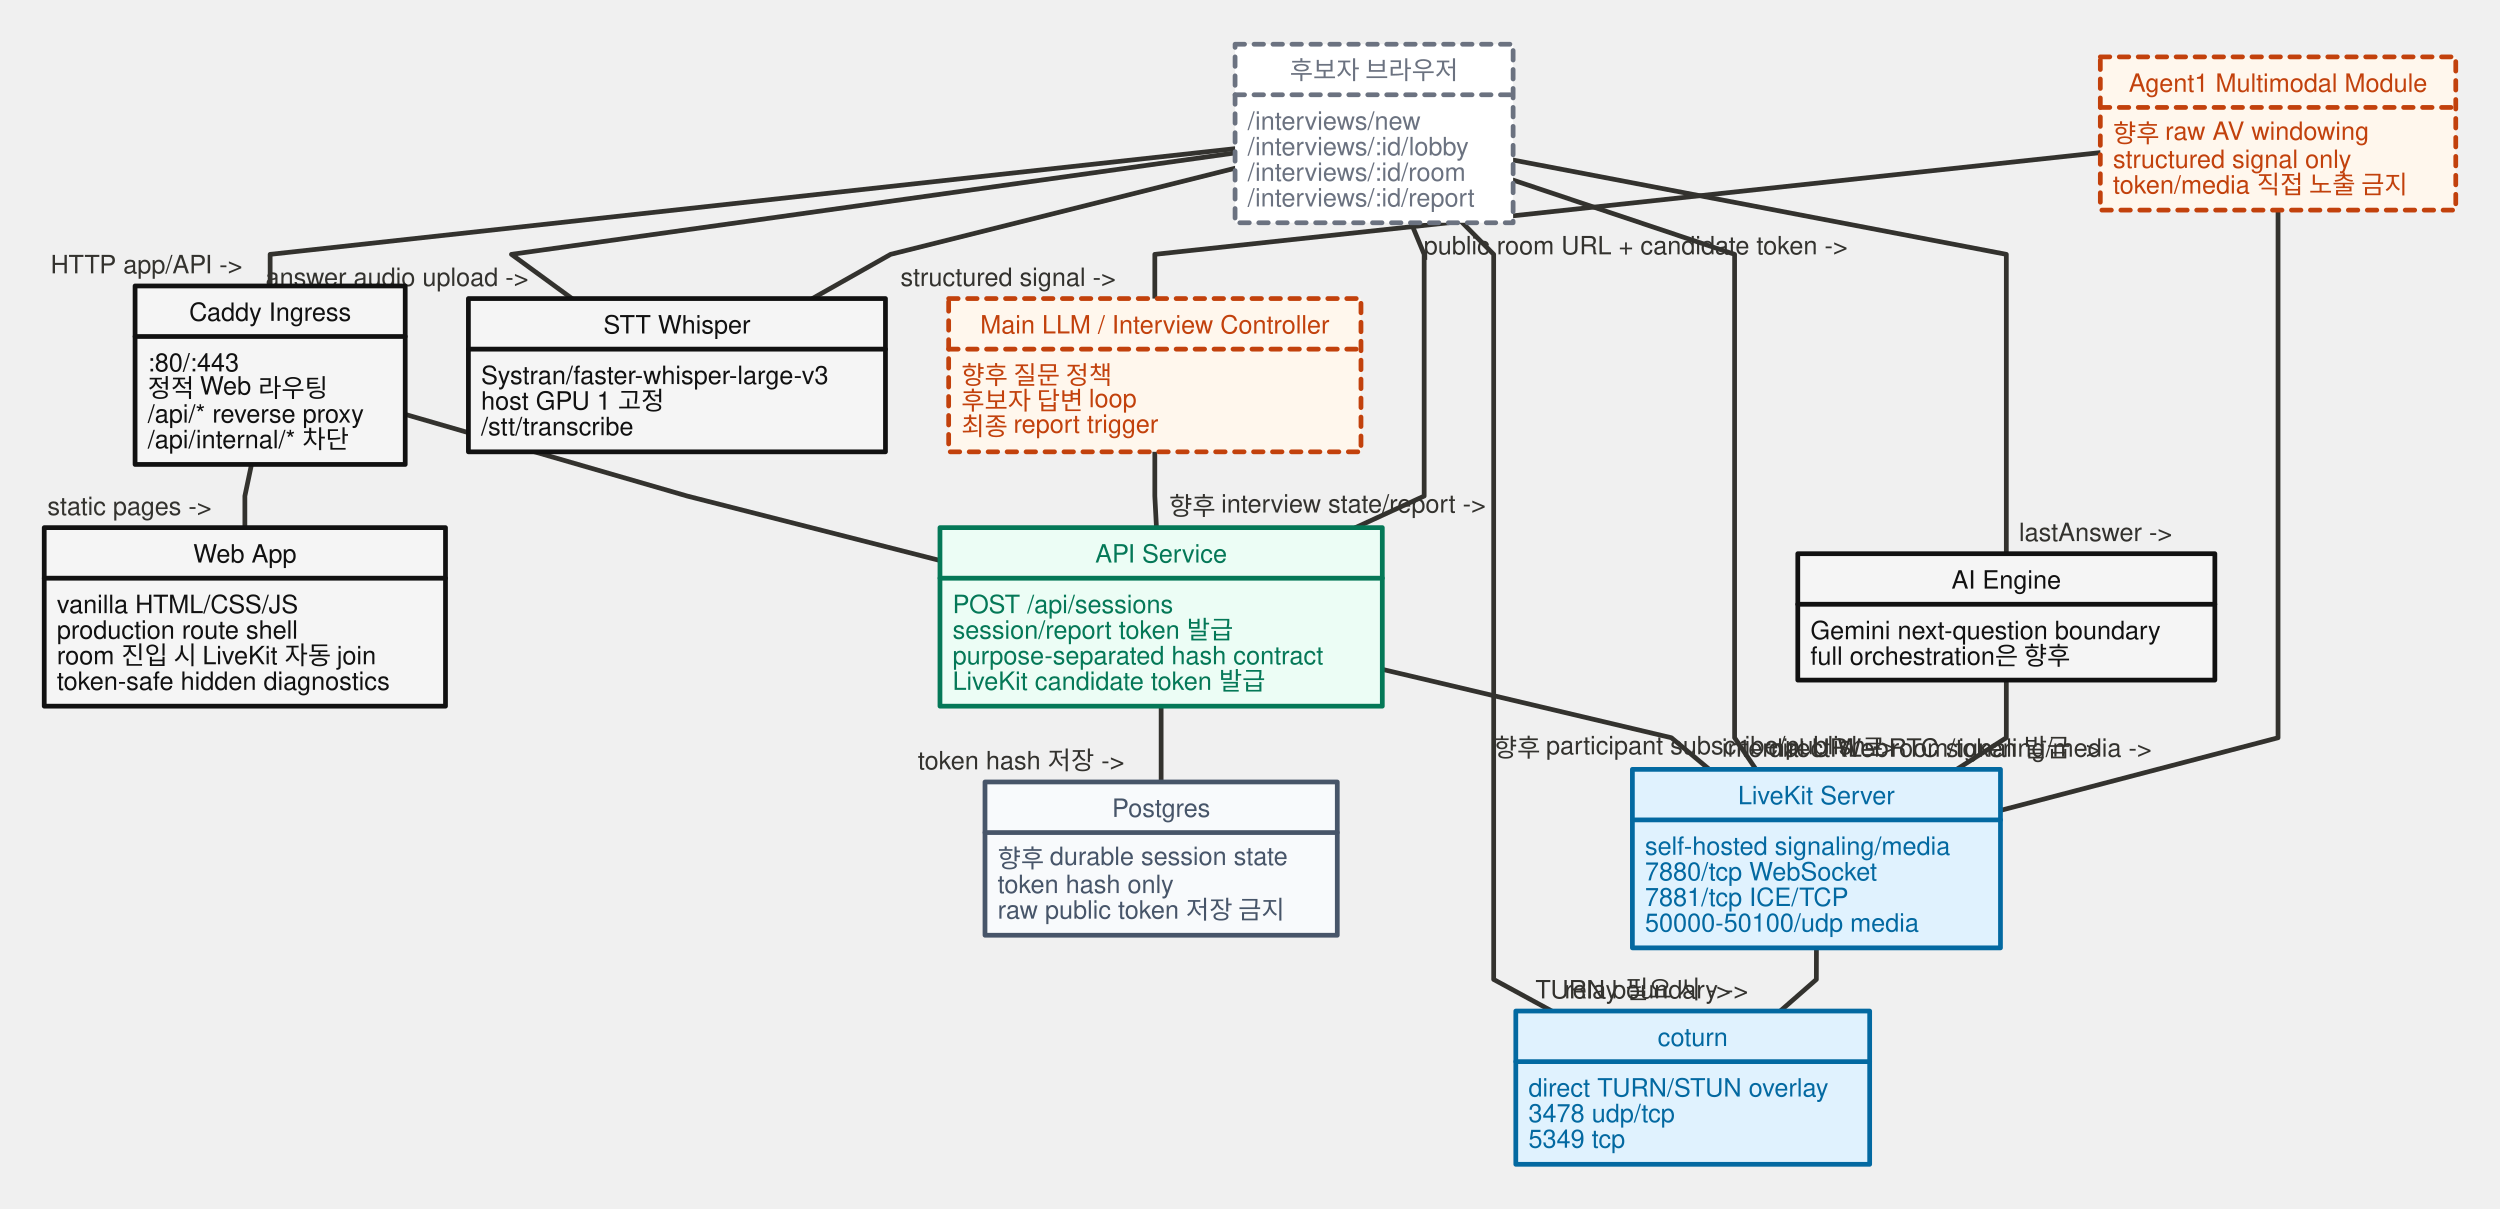
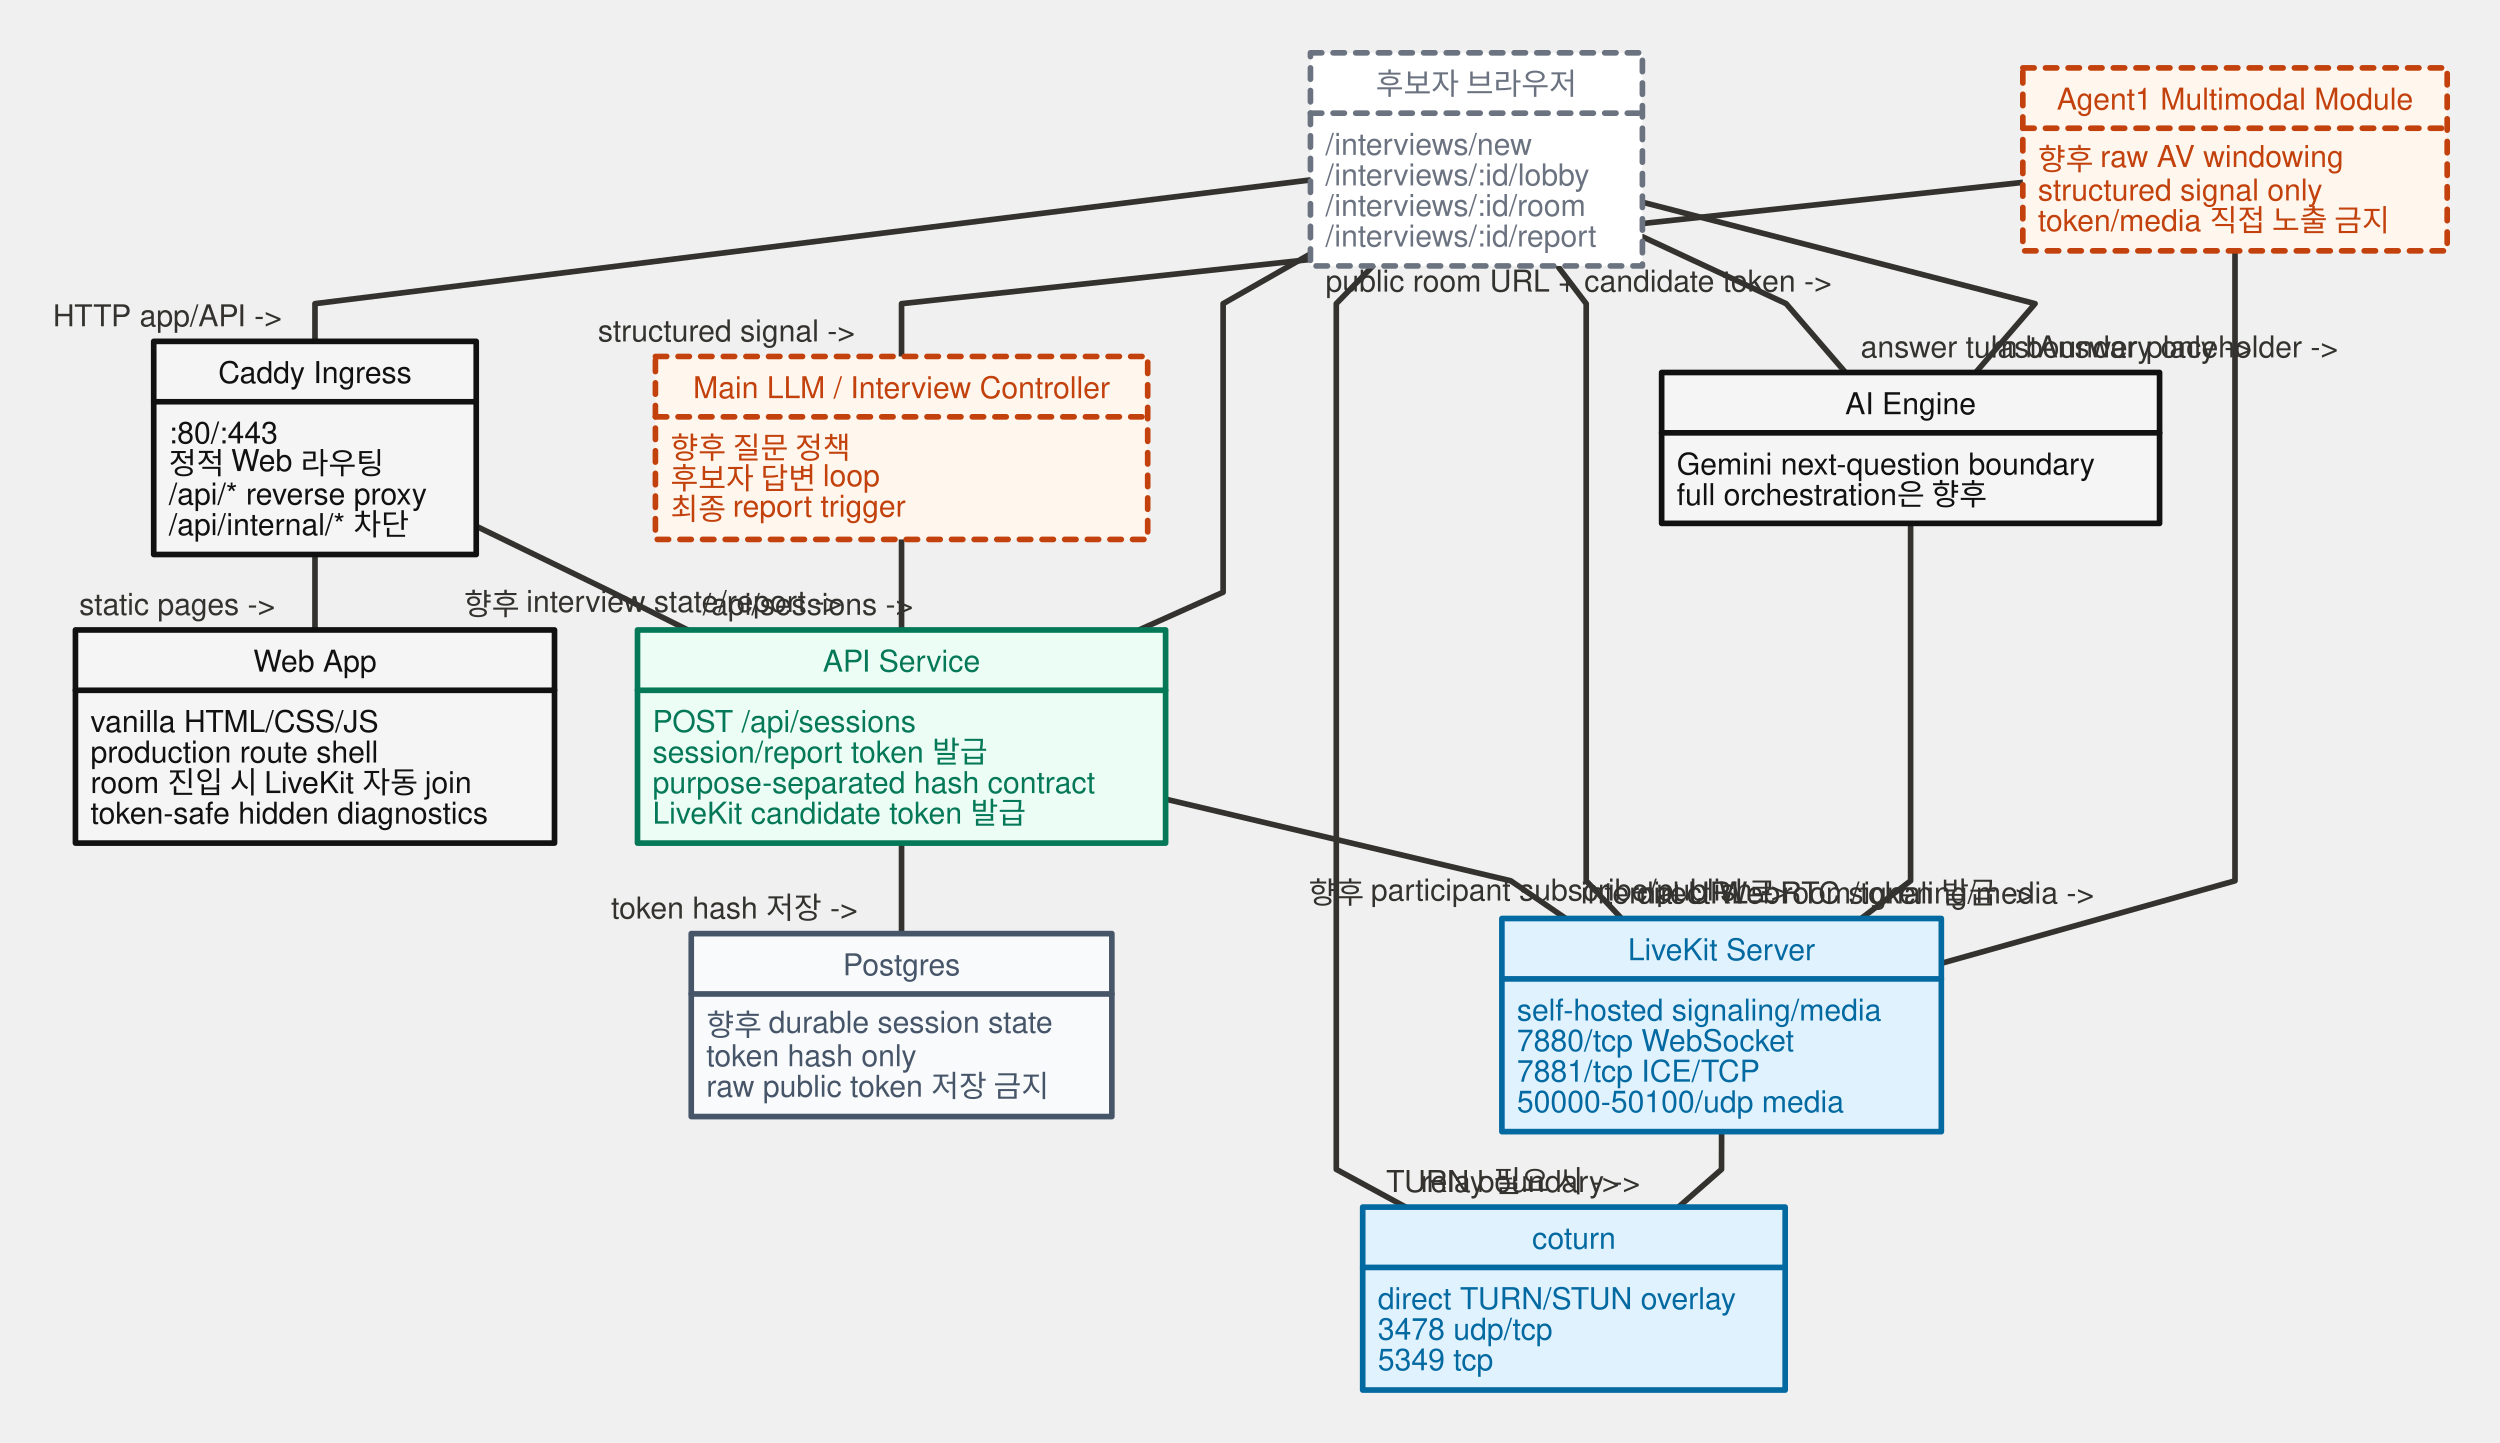
- <svg xmlns="http://www.w3.org/2000/svg" version="1.1" baseProfile="full" width="1582.5" height="765.0" viewBox="0 0 1582.5 765">
+ <svg xmlns="http://www.w3.org/2000/svg" version="1.1" baseProfile="full" width="1325.5" height="765.0" viewBox="0 0 1325.5 765">
  <g stroke-width="1.0" text-align="left" font="12pt Helvetica, Arial, sans-serif" font-size="12pt" font-family="Helvetica" font-weight="normal" font-style="normal">
    <g font-family="Helvetica" font-size="12pt" font-weight="bold" font-style="normal" stroke-width="3.0" stroke-linejoin="round" stroke-linecap="round" stroke="#33322E">
      <g stroke="transparent" fill="transparent">
-         <rect x="0.0" y="0.0" height="765.0" width="1582.5" stroke="none" />
+         <rect x="0.0" y="0.0" height="765.0" width="1325.5" stroke="none" />
      </g>
-       <g transform="translate(8, 8)" fill="#33322E">
+       <g transform="translate(20, 8)" fill="#33322E">
        <g transform="translate(20, 20)" fill="#33322E" font-family="Helvetica" font-size="12pt" font-weight="normal" font-style="normal">
-           <text x="4.0" y="145.0" stroke="none">HTTP app/API -&gt;</text>
-           <path d="M753.8 66.1 L143 133 L143 153 L143.0 153.0 " fill="none" />
+           <text x="-12.0" y="145.0" stroke="none">HTTP app/API -&gt;</text>
+           <path d="M654.8 67.4 L127 133 L127 153 L127.0 153.0 " fill="none" />
          <text x="2.0" y="298.0" stroke="none">static pages -&gt;</text>
-           <path d="M131.2 266.0 L127 286 L127 306 L127.0 306.0 " fill="none" />
-           <text x="575.0" y="318.8" stroke="none">/api/sessions -&gt;</text>
-           <path d="M228.5 234.3 L407 286 L567 326.8 L567.0 326.8 " fill="none" />
-           <text x="553.0" y="459.0" stroke="none">token hash 저장 -&gt;</text>
-           <path d="M707.0 419.0 L707 439 L707 467 L707.0 467.0 " fill="none" />
-           <text x="1062.0" y="451.0" stroke="none">internal URL로 room/token 발급 -&gt;</text>
-           <path d="M847.0 395.7 L1030 439 L1053.987 459 L1054.0 459.0 " fill="none" />
-           <text x="873.2" y="133.0" stroke="none">public room URL + candidate token -&gt;</text>
-           <path d="M830.0 306.0 L873.5 286 L873.5 209.5 L873.5 209.5 L873.5 133 L873.5 133 L865.199 113 L865.2 113.0 " fill="none" />
-           <text x="1091.5" y="451.0" stroke="none">direct WebRTC signaling/media -&gt;</text>
-           <path d="M929.8 86.0 L1070 133 L1070 209.5 L1070 209.5 L1070 286 L1070 286 L1070 362.5 L1070 362.5 L1070 439 L1070 439 L1083.529 459 L1083.5 459.0 " fill="none" />
-           <text x="140.1" y="153.0" stroke="none">answer audio upload -&gt;</text>
-           <path d="M753.8 68.8 L295.75 133 L334.09 161 L334.1 161.0 " fill="none" />
-           <text x="761.8" y="98.5" stroke="none">transcript text -&gt;</text>
-           <path d="M486.2 161.0 L535.75 133 L753.75 78.5 L753.8 78.5 " fill="none" />
-           <text x="1250.0" y="314.5" stroke="none">lastAnswer -&gt;</text>
-           <path d="M929.8 73.3 L1242 133 L1242 209.5 L1242 209.5 L1242 286 L1242 286 L1242 322.5 L1242.0 322.5 " fill="none" />
-           <text x="962.3" y="604.0" stroke="none">relay 필요 시 -&gt;</text>
-           <path d="M897.7 113.0 L917.5 133 L917.5 209.5 L917.5 209.5 L917.5 286 L917.5 286 L917.5 362.5 L917.5 362.5 L917.5 439 L917.5 439 L917.5 515.5 L917.5 515.5 L917.5 592 L917.5 592 L954.288 612 L954.3 612.0 " fill="none" />
-           <text x="943.9" y="604.0" stroke="none">TURN boundary -&gt;</text>
-           <path d="M1121.8 572.0 L1121.75 592 L1098.903 612 L1098.9 612.0 " fill="none" />
-           <text x="917.6" y="451.0" stroke="none">향후 participant subscribe/publish -&gt;</text>
-           <path d="M1242.0 402.5 L1242 439 L1210.562 459 L1210.6 459.0 " fill="none" />
-           <text x="1026.3" y="477.0" stroke="none">향후 media observation -&gt;</text>
-           <path d="M1414.0 105.0 L1414 133 L1414 209.5 L1414 209.5 L1414 286 L1414 286 L1414 362.5 L1414 362.5 L1414 439 L1414 439 L1238.25 485.005 L1238.3 485.0 " fill="none" />
-           <text x="542.0" y="153.0" stroke="none">structured signal -&gt;</text>
-           <path d="M1301.5 68.6 L703 133 L703 161 L703.0 161.0 " fill="none" />
-           <text x="712.0" y="298.0" stroke="none">향후 interview state/report -&gt;</text>
-           <path d="M703.0 258.0 L703 286 L704.046 306 L704.0 306.0 " fill="none" />
+           <path d="M127.0 266.0 L127 286 L127 306 L127.0 306.0 " fill="none" />
+           <text x="332.6" y="298.0" stroke="none">/api/sessions -&gt;</text>
+           <path d="M212.5 251.0 L284.5 286 L324.631 306 L324.6 306.0 " fill="none" />
+           <text x="284.0" y="459.0" stroke="none">token hash 저장 -&gt;</text>
+           <path d="M438.0 419.0 L438 439 L438 467 L438.0 467.0 " fill="none" />
+           <text x="798.2" y="451.0" stroke="none">internal URL로 room/token 발급 -&gt;</text>
+           <path d="M578.0 395.7 L761 439 L790.216 459 L790.2 459.0 " fill="none" />
+           <text x="662.8" y="126.6" stroke="none">public room URL + candidate token -&gt;</text>
+           <path d="M563.9 306.0 L608.5 286 L608.5 209.5 L608.5 209.5 L608.5 133 L608.5 133 L654.75 106.645 L654.8 106.6 " fill="none" />
+           <text x="827.8" y="451.0" stroke="none">direct WebRTC signaling/media -&gt;</text>
+           <path d="M785.8 113.0 L801 133 L801 209.5 L801 209.5 L801 286 L801 286 L801 362.5 L801 362.5 L801 439 L801 439 L819.758 459 L819.8 459.0 " fill="none" />
+           <text x="946.5" y="161.5" stroke="none">answer turn boundary only -&gt;</text>
+           <path d="M830.8 97.5 L907 133 L938.49 169.5 L938.5 169.5 " fill="none" />
+           <text x="1015.5" y="161.5" stroke="none">lastAnswer placeholder -&gt;</text>
+           <path d="M830.8 79.2 L1039 133 L1007.51 169.5 L1007.5 169.5 " fill="none" />
+           <text x="713.3" y="604.0" stroke="none">relay 필요 시 -&gt;</text>
+           <path d="M687.9 113.0 L668.5 133 L668.5 209.5 L668.5 209.5 L668.5 286 L668.5 286 L668.5 362.5 L668.5 362.5 L668.5 439 L668.5 439 L668.5 515.5 L668.5 515.5 L668.5 592 L668.5 592 L705.288 612 L705.3 612.0 " fill="none" />
+           <text x="694.9" y="604.0" stroke="none">TURN boundary -&gt;</text>
+           <path d="M872.8 572.0 L872.75 592 L849.903 612 L849.9 612.0 " fill="none" />
+           <text x="653.8" y="451.0" stroke="none">향후 participant subscribe/publish -&gt;</text>
+           <path d="M973.0 249.5 L973 286 L973 362.5 L973 362.5 L973 439 L973 439 L946.791 459 L946.8 459.0 " fill="none" />
+           <text x="777.3" y="474.8" stroke="none">향후 media observation -&gt;</text>
+           <path d="M1145.0 105.0 L1145 133 L1145 209.5 L1145 209.5 L1145 286 L1145 286 L1145 362.5 L1145 362.5 L1145 439 L1145 439 L989.25 482.764 L989.3 482.8 " fill="none" />
+           <text x="277.0" y="153.0" stroke="none">structured signal -&gt;</text>
+           <path d="M1032.5 68.7 L438 133 L438 161 L438.0 161.0 " fill="none" />
+           <text x="206.0" y="298.0" stroke="none">향후 interview state/report -&gt;</text>
+           <path d="M438.0 258.0 L438 286 L438 306 L438.0 306.0 " fill="none" />
          <g data-name="후보자 브라우저">
            <g fill="#ffffff" stroke="#6b7280" stroke-dasharray="6 6" data-name="후보자 브라우저">
-               <rect x="753.8" y="0.0" height="113.0" width="176.0" data-name="후보자 브라우저" />
-               <path d="M753.8 32.0 L929.8 32.0" fill="none" data-name="후보자 브라우저" />
-             </g>
-             <g transform="translate(753.75, 0)" font-family="Helvetica" font-size="12pt" font-weight="normal" font-style="normal" data-name="후보자 브라우저" data-compartment="0">
+               <rect x="654.8" y="0.0" height="113.0" width="176.0" data-name="후보자 브라우저" />
+               <path d="M654.8 32.0 L830.8 32.0" fill="none" data-name="후보자 브라우저" />
+             </g>
+             <g transform="translate(654.75, 0)" font-family="Helvetica" font-size="12pt" font-weight="normal" font-style="normal" data-name="후보자 브라우저" data-compartment="0">
              <g transform="translate(8, 8)" fill="#6b7280" text-align="center" data-name="후보자 브라우저" data-compartment="0">
                <text x="80.0" y="14.1" stroke="none" text-anchor="middle" data-name="후보자 브라우저" data-compartment="0">후보자 브라우저</text>
              </g>
            </g>
-             <g transform="translate(753.75, 32)" font-family="Helvetica" font-size="12pt" font-weight="normal" font-style="normal" data-name="후보자 브라우저" data-compartment="1">
+             <g transform="translate(654.75, 32)" font-family="Helvetica" font-size="12pt" font-weight="normal" font-style="normal" data-name="후보자 브라우저" data-compartment="1">
              <g transform="translate(8, 8)" fill="#6b7280" text-align="left" data-name="후보자 브라우저" data-compartment="1">
                <text x="0.0" y="14.1" stroke="none" data-name="후보자 브라우저" data-compartment="1">/interviews/new</text>
                <text x="0.0" y="30.3" stroke="none" data-name="후보자 브라우저" data-compartment="1">/interviews/:id/lobby</text>
                <text x="0.0" y="46.5" stroke="none" data-name="후보자 브라우저" data-compartment="1">/interviews/:id/room</text>
                <text x="0.0" y="62.7" stroke="none" data-name="후보자 브라우저" data-compartment="1">/interviews/:id/report</text>
              </g>
            </g>
          </g>
          <g data-name="Caddy Ingress">
            <g fill="#f5f5f5" stroke="#111111" data-name="Caddy Ingress">
-               <rect x="57.5" y="153.0" height="113.0" width="171.0" data-name="Caddy Ingress" />
-               <path d="M57.5 185.0 L228.5 185.0" fill="none" data-name="Caddy Ingress" />
-             </g>
-             <g transform="translate(57.5, 153)" font-family="Helvetica" font-size="12pt" font-weight="normal" font-style="normal" data-name="Caddy Ingress" data-compartment="0">
+               <rect x="41.5" y="153.0" height="113.0" width="171.0" data-name="Caddy Ingress" />
+               <path d="M41.5 185.0 L212.5 185.0" fill="none" data-name="Caddy Ingress" />
+             </g>
+             <g transform="translate(41.5, 153)" font-family="Helvetica" font-size="12pt" font-weight="normal" font-style="normal" data-name="Caddy Ingress" data-compartment="0">
              <g transform="translate(8, 8)" fill="#111111" text-align="center" data-name="Caddy Ingress" data-compartment="0">
                <text x="77.5" y="14.1" stroke="none" text-anchor="middle" data-name="Caddy Ingress" data-compartment="0">Caddy Ingress</text>
              </g>
            </g>
-             <g transform="translate(57.5, 185)" font-family="Helvetica" font-size="12pt" font-weight="normal" font-style="normal" data-name="Caddy Ingress" data-compartment="1">
+             <g transform="translate(41.5, 185)" font-family="Helvetica" font-size="12pt" font-weight="normal" font-style="normal" data-name="Caddy Ingress" data-compartment="1">
              <g transform="translate(8, 8)" fill="#111111" text-align="left" data-name="Caddy Ingress" data-compartment="1">
                <text x="0.0" y="14.1" stroke="none" data-name="Caddy Ingress" data-compartment="1">:80/:443</text>
                <text x="0.0" y="30.3" stroke="none" data-name="Caddy Ingress" data-compartment="1">정적 Web 라우팅</text>
                <text x="0.0" y="46.5" stroke="none" data-name="Caddy Ingress" data-compartment="1">/api/* reverse proxy</text>
                <text x="0.0" y="62.7" stroke="none" data-name="Caddy Ingress" data-compartment="1">/api/internal/* 차단</text>
              </g>
            </g>
          </g>
          <g data-name="Web App">
            <g fill="#f5f5f5" stroke="#111111" data-name="Web App">
              <rect x="0.0" y="306.0" height="113.0" width="254.0" data-name="Web App" />
              <path d="M0.0 338.0 L254.0 338.0" fill="none" data-name="Web App" />
            </g>
            <g transform="translate(0, 306)" font-family="Helvetica" font-size="12pt" font-weight="normal" font-style="normal" data-name="Web App" data-compartment="0">
              <g transform="translate(8, 8)" fill="#111111" text-align="center" data-name="Web App" data-compartment="0">
                <text x="119.0" y="14.1" stroke="none" text-anchor="middle" data-name="Web App" data-compartment="0">Web App</text>
              </g>
            </g>
            <g transform="translate(0, 338)" font-family="Helvetica" font-size="12pt" font-weight="normal" font-style="normal" data-name="Web App" data-compartment="1">
              <g transform="translate(8, 8)" fill="#111111" text-align="left" data-name="Web App" data-compartment="1">
                <text x="0.0" y="14.1" stroke="none" data-name="Web App" data-compartment="1">vanilla HTML/CSS/JS</text>
                <text x="0.0" y="30.3" stroke="none" data-name="Web App" data-compartment="1">production route shell</text>
                <text x="0.0" y="46.5" stroke="none" data-name="Web App" data-compartment="1">room 진입 시 LiveKit 자동 join</text>
                <text x="0.0" y="62.7" stroke="none" data-name="Web App" data-compartment="1">token-safe hidden diagnostics</text>
              </g>
            </g>
          </g>
          <g data-name="API Service">
            <g fill="#ecfdf5" stroke="#047857" data-name="API Service">
-               <rect x="567.0" y="306.0" height="113.0" width="280.0" data-name="API Service" />
-               <path d="M567.0 338.0 L847.0 338.0" fill="none" data-name="API Service" />
-             </g>
-             <g transform="translate(567, 306)" font-family="Helvetica" font-size="12pt" font-weight="normal" font-style="normal" data-name="API Service" data-compartment="0">
+               <rect x="298.0" y="306.0" height="113.0" width="280.0" data-name="API Service" />
+               <path d="M298.0 338.0 L578.0 338.0" fill="none" data-name="API Service" />
+             </g>
+             <g transform="translate(298, 306)" font-family="Helvetica" font-size="12pt" font-weight="normal" font-style="normal" data-name="API Service" data-compartment="0">
              <g transform="translate(8, 8)" fill="#047857" text-align="center" data-name="API Service" data-compartment="0">
                <text x="132.0" y="14.1" stroke="none" text-anchor="middle" data-name="API Service" data-compartment="0">API Service</text>
              </g>
            </g>
-             <g transform="translate(567, 338)" font-family="Helvetica" font-size="12pt" font-weight="normal" font-style="normal" data-name="API Service" data-compartment="1">
+             <g transform="translate(298, 338)" font-family="Helvetica" font-size="12pt" font-weight="normal" font-style="normal" data-name="API Service" data-compartment="1">
              <g transform="translate(8, 8)" fill="#047857" text-align="left" data-name="API Service" data-compartment="1">
                <text x="0.0" y="14.1" stroke="none" data-name="API Service" data-compartment="1">POST /api/sessions</text>
                <text x="0.0" y="30.3" stroke="none" data-name="API Service" data-compartment="1">session/report token 발급</text>
                <text x="0.0" y="46.5" stroke="none" data-name="API Service" data-compartment="1">purpose-separated hash contract</text>
                <text x="0.0" y="62.7" stroke="none" data-name="API Service" data-compartment="1">LiveKit candidate token 발급</text>
              </g>
            </g>
          </g>
          <g data-name="Postgres">
            <g fill="#f8fafc" stroke="#475569" data-name="Postgres">
-               <rect x="595.5" y="467.0" height="97.0" width="223.0" data-name="Postgres" />
-               <path d="M595.5 499.0 L818.5 499.0" fill="none" data-name="Postgres" />
-             </g>
-             <g transform="translate(595.5, 467)" font-family="Helvetica" font-size="12pt" font-weight="normal" font-style="normal" data-name="Postgres" data-compartment="0">
+               <rect x="326.5" y="467.0" height="97.0" width="223.0" data-name="Postgres" />
+               <path d="M326.5 499.0 L549.5 499.0" fill="none" data-name="Postgres" />
+             </g>
+             <g transform="translate(326.5, 467)" font-family="Helvetica" font-size="12pt" font-weight="normal" font-style="normal" data-name="Postgres" data-compartment="0">
              <g transform="translate(8, 8)" fill="#475569" text-align="center" data-name="Postgres" data-compartment="0">
                <text x="103.5" y="14.1" stroke="none" text-anchor="middle" data-name="Postgres" data-compartment="0">Postgres</text>
              </g>
            </g>
-             <g transform="translate(595.5, 499)" font-family="Helvetica" font-size="12pt" font-weight="normal" font-style="normal" data-name="Postgres" data-compartment="1">
+             <g transform="translate(326.5, 499)" font-family="Helvetica" font-size="12pt" font-weight="normal" font-style="normal" data-name="Postgres" data-compartment="1">
              <g transform="translate(8, 8)" fill="#475569" text-align="left" data-name="Postgres" data-compartment="1">
                <text x="0.0" y="14.1" stroke="none" data-name="Postgres" data-compartment="1">향후 durable session state</text>
                <text x="0.0" y="30.3" stroke="none" data-name="Postgres" data-compartment="1">token hash only</text>
                <text x="0.0" y="46.5" stroke="none" data-name="Postgres" data-compartment="1">raw public token 저장 금지</text>
              </g>
            </g>
          </g>
          <g data-name="LiveKit Server">
            <g fill="#e0f2fe" stroke="#0369a1" data-name="LiveKit Server">
-               <rect x="1005.3" y="459.0" height="113.0" width="233.0" data-name="LiveKit Server" />
-               <path d="M1005.3 491.0 L1238.3 491.0" fill="none" data-name="LiveKit Server" />
-             </g>
-             <g transform="translate(1005.25, 459)" font-family="Helvetica" font-size="12pt" font-weight="normal" font-style="normal" data-name="LiveKit Server" data-compartment="0">
+               <rect x="756.3" y="459.0" height="113.0" width="233.0" data-name="LiveKit Server" />
+               <path d="M756.3 491.0 L989.3 491.0" fill="none" data-name="LiveKit Server" />
+             </g>
+             <g transform="translate(756.25, 459)" font-family="Helvetica" font-size="12pt" font-weight="normal" font-style="normal" data-name="LiveKit Server" data-compartment="0">
              <g transform="translate(8, 8)" fill="#0369a1" text-align="center" data-name="LiveKit Server" data-compartment="0">
                <text x="108.5" y="14.1" stroke="none" text-anchor="middle" data-name="LiveKit Server" data-compartment="0">LiveKit Server</text>
              </g>
            </g>
-             <g transform="translate(1005.25, 491)" font-family="Helvetica" font-size="12pt" font-weight="normal" font-style="normal" data-name="LiveKit Server" data-compartment="1">
+             <g transform="translate(756.25, 491)" font-family="Helvetica" font-size="12pt" font-weight="normal" font-style="normal" data-name="LiveKit Server" data-compartment="1">
              <g transform="translate(8, 8)" fill="#0369a1" text-align="left" data-name="LiveKit Server" data-compartment="1">
                <text x="0.0" y="14.1" stroke="none" data-name="LiveKit Server" data-compartment="1">self-hosted signaling/media</text>
                <text x="0.0" y="30.3" stroke="none" data-name="LiveKit Server" data-compartment="1">7880/tcp WebSocket</text>
                <text x="0.0" y="46.5" stroke="none" data-name="LiveKit Server" data-compartment="1">7881/tcp ICE/TCP</text>
                <text x="0.0" y="62.7" stroke="none" data-name="LiveKit Server" data-compartment="1">50000-50100/udp media</text>
              </g>
            </g>
          </g>
          <g data-name="coturn">
            <g fill="#e0f2fe" stroke="#0369a1" data-name="coturn">
-               <rect x="931.5" y="612.0" height="97.0" width="224.0" data-name="coturn" />
-               <path d="M931.5 644.0 L1155.5 644.0" fill="none" data-name="coturn" />
-             </g>
-             <g transform="translate(931.5, 612)" font-family="Helvetica" font-size="12pt" font-weight="normal" font-style="normal" data-name="coturn" data-compartment="0">
+               <rect x="682.5" y="612.0" height="97.0" width="224.0" data-name="coturn" />
+               <path d="M682.5 644.0 L906.5 644.0" fill="none" data-name="coturn" />
+             </g>
+             <g transform="translate(682.5, 612)" font-family="Helvetica" font-size="12pt" font-weight="normal" font-style="normal" data-name="coturn" data-compartment="0">
              <g transform="translate(8, 8)" fill="#0369a1" text-align="center" data-name="coturn" data-compartment="0">
                <text x="104.0" y="14.1" stroke="none" text-anchor="middle" data-name="coturn" data-compartment="0">coturn</text>
              </g>
            </g>
-             <g transform="translate(931.5, 644)" font-family="Helvetica" font-size="12pt" font-weight="normal" font-style="normal" data-name="coturn" data-compartment="1">
+             <g transform="translate(682.5, 644)" font-family="Helvetica" font-size="12pt" font-weight="normal" font-style="normal" data-name="coturn" data-compartment="1">
              <g transform="translate(8, 8)" fill="#0369a1" text-align="left" data-name="coturn" data-compartment="1">
                <text x="0.0" y="14.1" stroke="none" data-name="coturn" data-compartment="1">direct TURN/STUN overlay</text>
                <text x="0.0" y="30.3" stroke="none" data-name="coturn" data-compartment="1">3478 udp/tcp</text>
                <text x="0.0" y="46.5" stroke="none" data-name="coturn" data-compartment="1">5349 tcp</text>
              </g>
            </g>
          </g>
          <g data-name="AI Engine">
            <g fill="#f5f5f5" stroke="#111111" data-name="AI Engine">
-               <rect x="1110.0" y="322.5" height="80.0" width="264.0" data-name="AI Engine" />
-               <path d="M1110.0 354.5 L1374.0 354.5" fill="none" data-name="AI Engine" />
-             </g>
-             <g transform="translate(1110, 322.5)" font-family="Helvetica" font-size="12pt" font-weight="normal" font-style="normal" data-name="AI Engine" data-compartment="0">
+               <rect x="841.0" y="169.5" height="80.0" width="264.0" data-name="AI Engine" />
+               <path d="M841.0 201.5 L1105.0 201.5" fill="none" data-name="AI Engine" />
+             </g>
+             <g transform="translate(841, 169.5)" font-family="Helvetica" font-size="12pt" font-weight="normal" font-style="normal" data-name="AI Engine" data-compartment="0">
              <g transform="translate(8, 8)" fill="#111111" text-align="center" data-name="AI Engine" data-compartment="0">
                <text x="124.0" y="14.1" stroke="none" text-anchor="middle" data-name="AI Engine" data-compartment="0">AI Engine</text>
              </g>
            </g>
-             <g transform="translate(1110, 354.5)" font-family="Helvetica" font-size="12pt" font-weight="normal" font-style="normal" data-name="AI Engine" data-compartment="1">
+             <g transform="translate(841, 201.5)" font-family="Helvetica" font-size="12pt" font-weight="normal" font-style="normal" data-name="AI Engine" data-compartment="1">
              <g transform="translate(8, 8)" fill="#111111" text-align="left" data-name="AI Engine" data-compartment="1">
                <text x="0.0" y="14.1" stroke="none" data-name="AI Engine" data-compartment="1">Gemini next-question boundary</text>
                <text x="0.0" y="30.3" stroke="none" data-name="AI Engine" data-compartment="1">full orchestration은 향후</text>
              </g>
            </g>
          </g>
-           <g data-name="STT Whisper">
-             <g fill="#f5f5f5" stroke="#111111" data-name="STT Whisper">
-               <rect x="268.5" y="161.0" height="97.0" width="264.0" data-name="STT Whisper" />
-               <path d="M268.5 193.0 L532.5 193.0" fill="none" data-name="STT Whisper" />
-             </g>
-             <g transform="translate(268.5, 161)" font-family="Helvetica" font-size="12pt" font-weight="normal" font-style="normal" data-name="STT Whisper" data-compartment="0">
-               <g transform="translate(8, 8)" fill="#111111" text-align="center" data-name="STT Whisper" data-compartment="0">
-                 <text x="124.0" y="14.1" stroke="none" text-anchor="middle" data-name="STT Whisper" data-compartment="0">STT Whisper</text>
-               </g>
-             </g>
-             <g transform="translate(268.5, 193)" font-family="Helvetica" font-size="12pt" font-weight="normal" font-style="normal" data-name="STT Whisper" data-compartment="1">
-               <g transform="translate(8, 8)" fill="#111111" text-align="left" data-name="STT Whisper" data-compartment="1">
-                 <text x="0.0" y="14.1" stroke="none" data-name="STT Whisper" data-compartment="1">Systran/faster-whisper-large-v3</text>
-                 <text x="0.0" y="30.3" stroke="none" data-name="STT Whisper" data-compartment="1">host GPU 1 고정</text>
-                 <text x="0.0" y="46.5" stroke="none" data-name="STT Whisper" data-compartment="1">/stt/transcribe</text>
-               </g>
-             </g>
-           </g>
          <g data-name="Agent1 Multimodal Module">
            <g fill="#fff7ed" stroke="#c2410c" stroke-dasharray="6 6" data-name="Agent1 Multimodal Module">
-               <rect x="1301.5" y="8.0" height="97.0" width="225.0" data-name="Agent1 Multimodal Module" />
-               <path d="M1301.5 40.0 L1526.5 40.0" fill="none" data-name="Agent1 Multimodal Module" />
-             </g>
-             <g transform="translate(1301.5, 8)" font-family="Helvetica" font-size="12pt" font-weight="normal" font-style="normal" data-name="Agent1 Multimodal Module" data-compartment="0">
+               <rect x="1032.5" y="8.0" height="97.0" width="225.0" data-name="Agent1 Multimodal Module" />
+               <path d="M1032.5 40.0 L1257.5 40.0" fill="none" data-name="Agent1 Multimodal Module" />
+             </g>
+             <g transform="translate(1032.5, 8)" font-family="Helvetica" font-size="12pt" font-weight="normal" font-style="normal" data-name="Agent1 Multimodal Module" data-compartment="0">
              <g transform="translate(8, 8)" fill="#c2410c" text-align="center" data-name="Agent1 Multimodal Module" data-compartment="0">
                <text x="104.5" y="14.1" stroke="none" text-anchor="middle" data-name="Agent1 Multimodal Module" data-compartment="0">Agent1 Multimodal Module</text>
              </g>
            </g>
-             <g transform="translate(1301.5, 40)" font-family="Helvetica" font-size="12pt" font-weight="normal" font-style="normal" data-name="Agent1 Multimodal Module" data-compartment="1">
+             <g transform="translate(1032.5, 40)" font-family="Helvetica" font-size="12pt" font-weight="normal" font-style="normal" data-name="Agent1 Multimodal Module" data-compartment="1">
              <g transform="translate(8, 8)" fill="#c2410c" text-align="left" data-name="Agent1 Multimodal Module" data-compartment="1">
                <text x="0.0" y="14.1" stroke="none" data-name="Agent1 Multimodal Module" data-compartment="1">향후 raw AV windowing</text>
                <text x="0.0" y="30.3" stroke="none" data-name="Agent1 Multimodal Module" data-compartment="1">structured signal only</text>
                <text x="0.0" y="46.5" stroke="none" data-name="Agent1 Multimodal Module" data-compartment="1">token/media 직접 노출 금지</text>
              </g>
            </g>
          </g>
          <g data-name="Main LLM / Interview Controller">
            <g fill="#fff7ed" stroke="#c2410c" stroke-dasharray="6 6" data-name="Main LLM / Interview Controller">
-               <rect x="572.5" y="161.0" height="97.0" width="261.0" data-name="Main LLM / Interview Controller" />
-               <path d="M572.5 193.0 L833.5 193.0" fill="none" data-name="Main LLM / Interview Controller" />
-             </g>
-             <g transform="translate(572.5, 161)" font-family="Helvetica" font-size="12pt" font-weight="normal" font-style="normal" data-name="Main LLM / Interview Controller" data-compartment="0">
+               <rect x="307.5" y="161.0" height="97.0" width="261.0" data-name="Main LLM / Interview Controller" />
+               <path d="M307.5 193.0 L568.5 193.0" fill="none" data-name="Main LLM / Interview Controller" />
+             </g>
+             <g transform="translate(307.5, 161)" font-family="Helvetica" font-size="12pt" font-weight="normal" font-style="normal" data-name="Main LLM / Interview Controller" data-compartment="0">
              <g transform="translate(8, 8)" fill="#c2410c" text-align="center" data-name="Main LLM / Interview Controller" data-compartment="0">
                <text x="122.5" y="14.1" stroke="none" text-anchor="middle" data-name="Main LLM / Interview Controller" data-compartment="0">Main LLM / Interview Controller</text>
              </g>
            </g>
-             <g transform="translate(572.5, 193)" font-family="Helvetica" font-size="12pt" font-weight="normal" font-style="normal" data-name="Main LLM / Interview Controller" data-compartment="1">
+             <g transform="translate(307.5, 193)" font-family="Helvetica" font-size="12pt" font-weight="normal" font-style="normal" data-name="Main LLM / Interview Controller" data-compartment="1">
              <g transform="translate(8, 8)" fill="#c2410c" text-align="left" data-name="Main LLM / Interview Controller" data-compartment="1">
                <text x="0.0" y="14.1" stroke="none" data-name="Main LLM / Interview Controller" data-compartment="1">향후 질문 정책</text>
                <text x="0.0" y="30.3" stroke="none" data-name="Main LLM / Interview Controller" data-compartment="1">후보자 답변 loop</text>
                <text x="0.0" y="46.5" stroke="none" data-name="Main LLM / Interview Controller" data-compartment="1">최종 report trigger</text>
              </g>
            </g>
          </g>
        </g>
      </g>
    </g>
  </g>
</svg>
